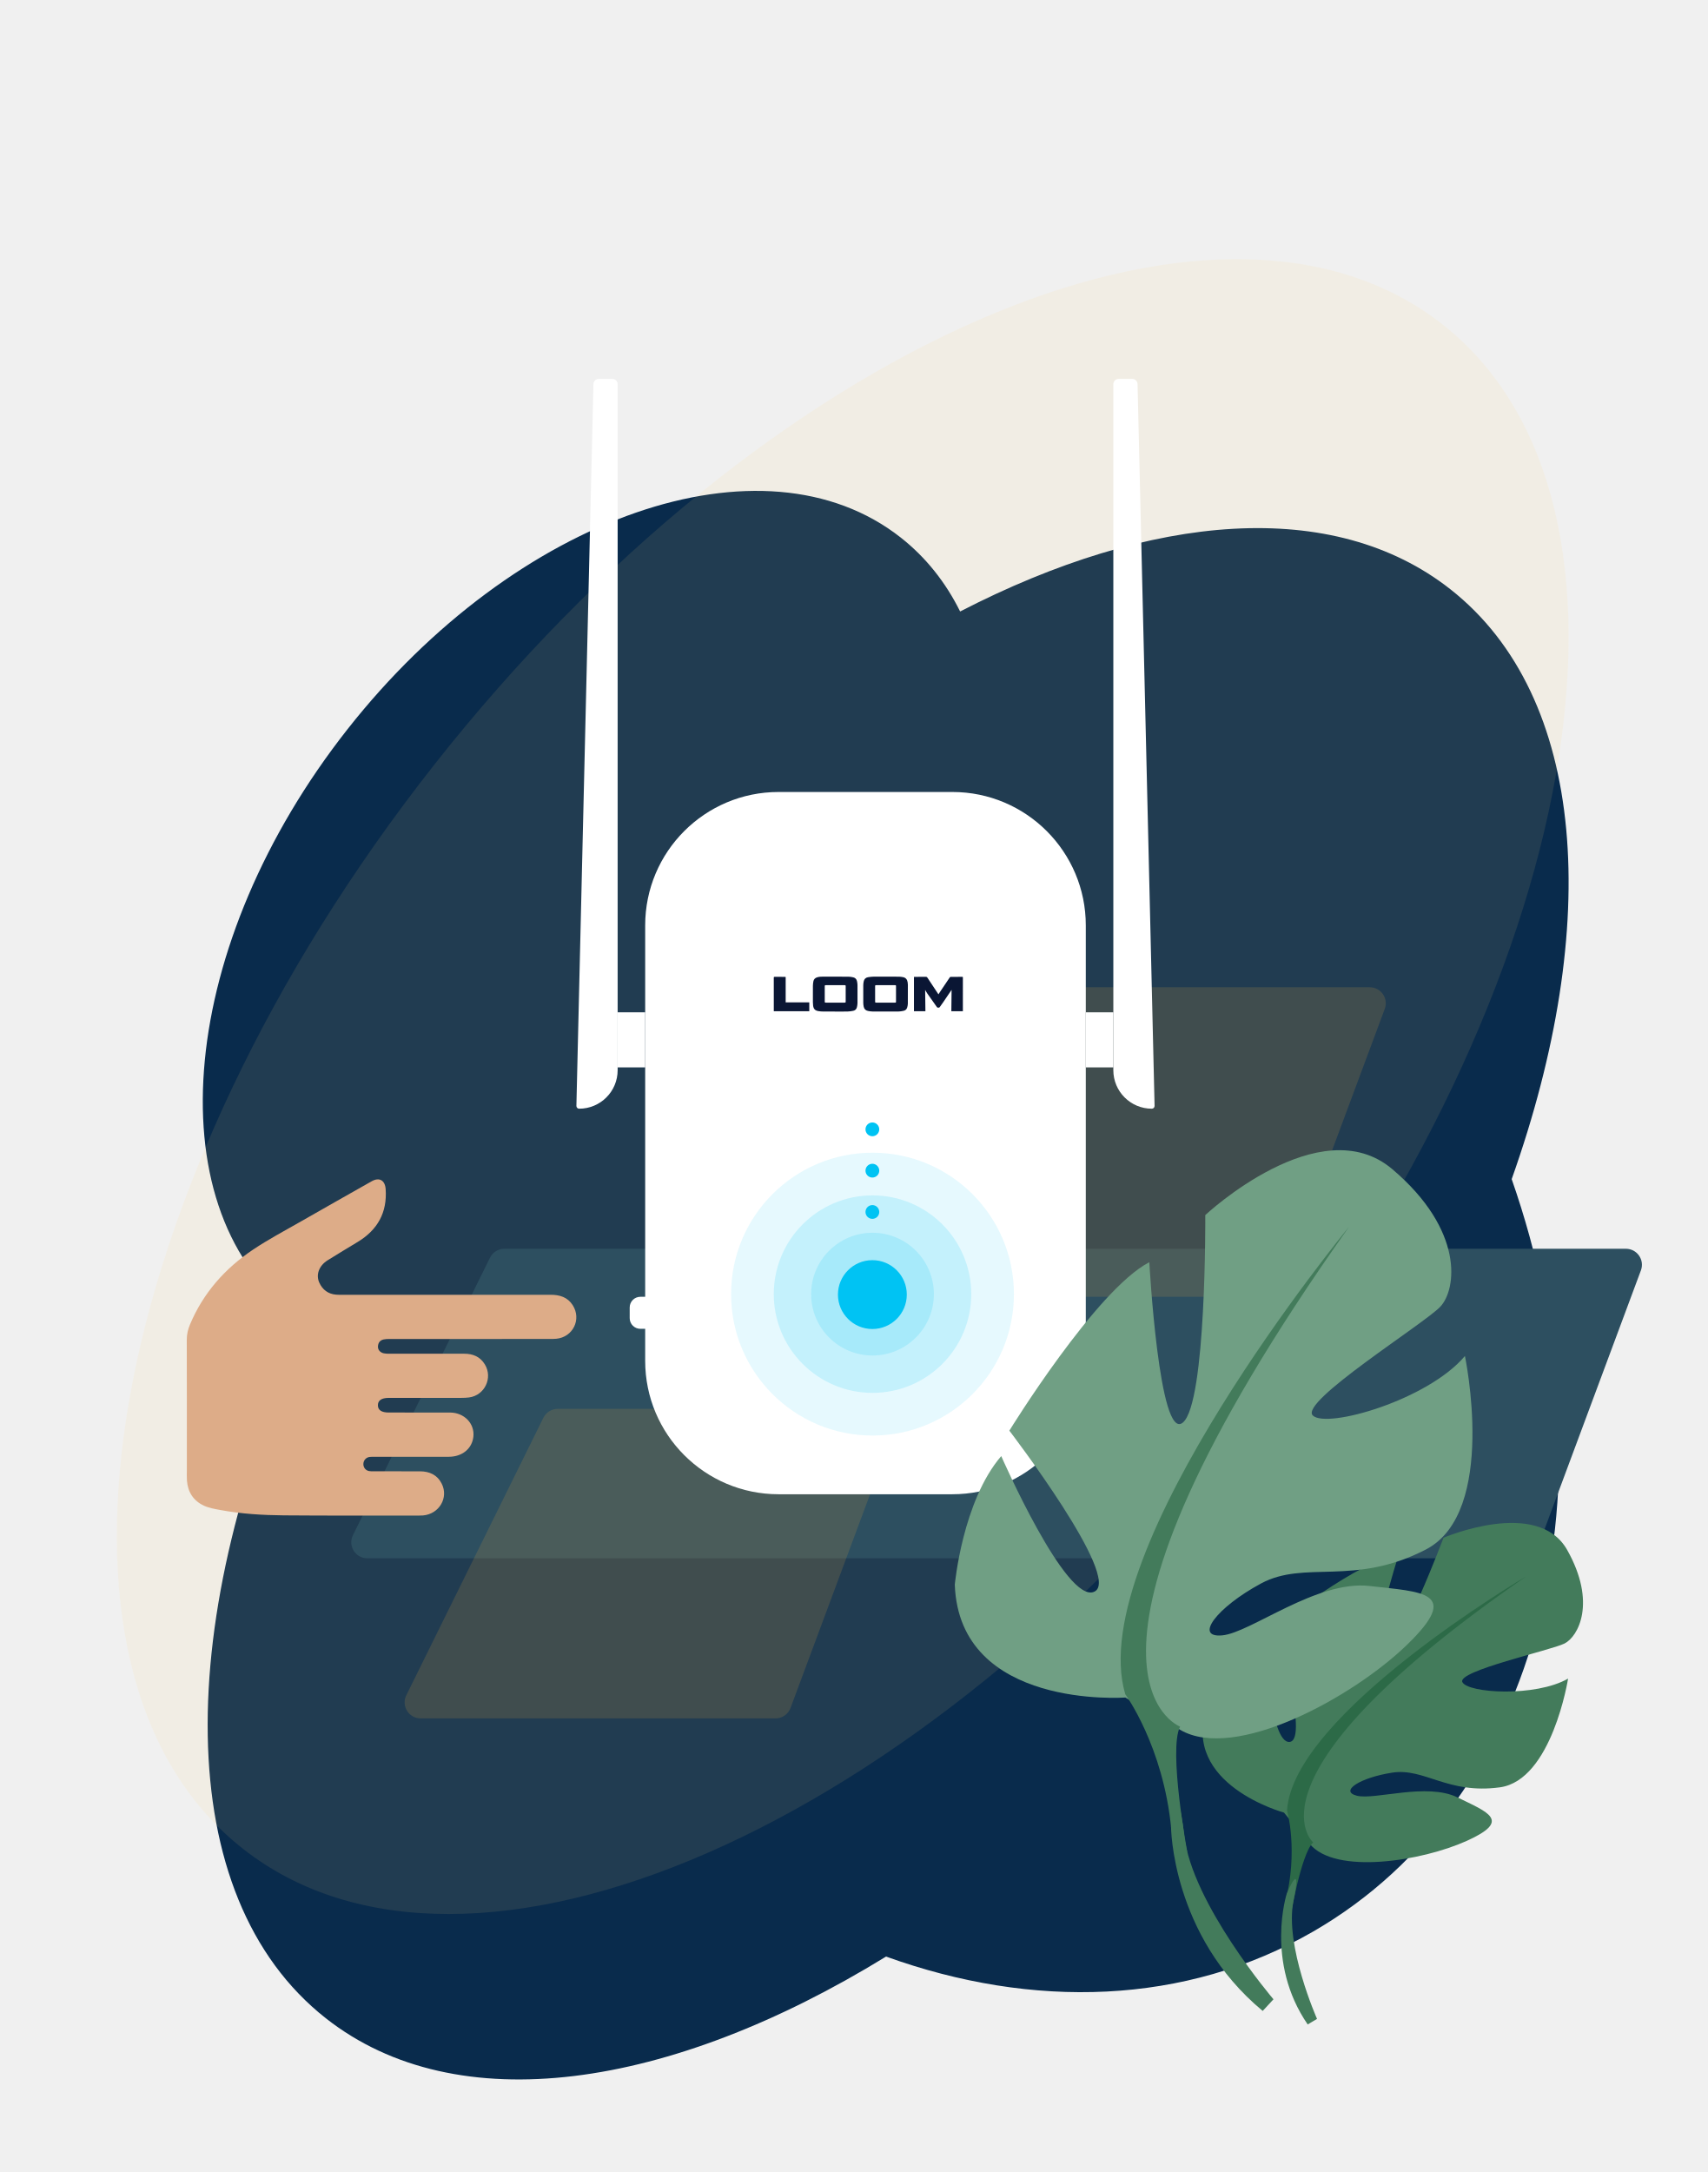
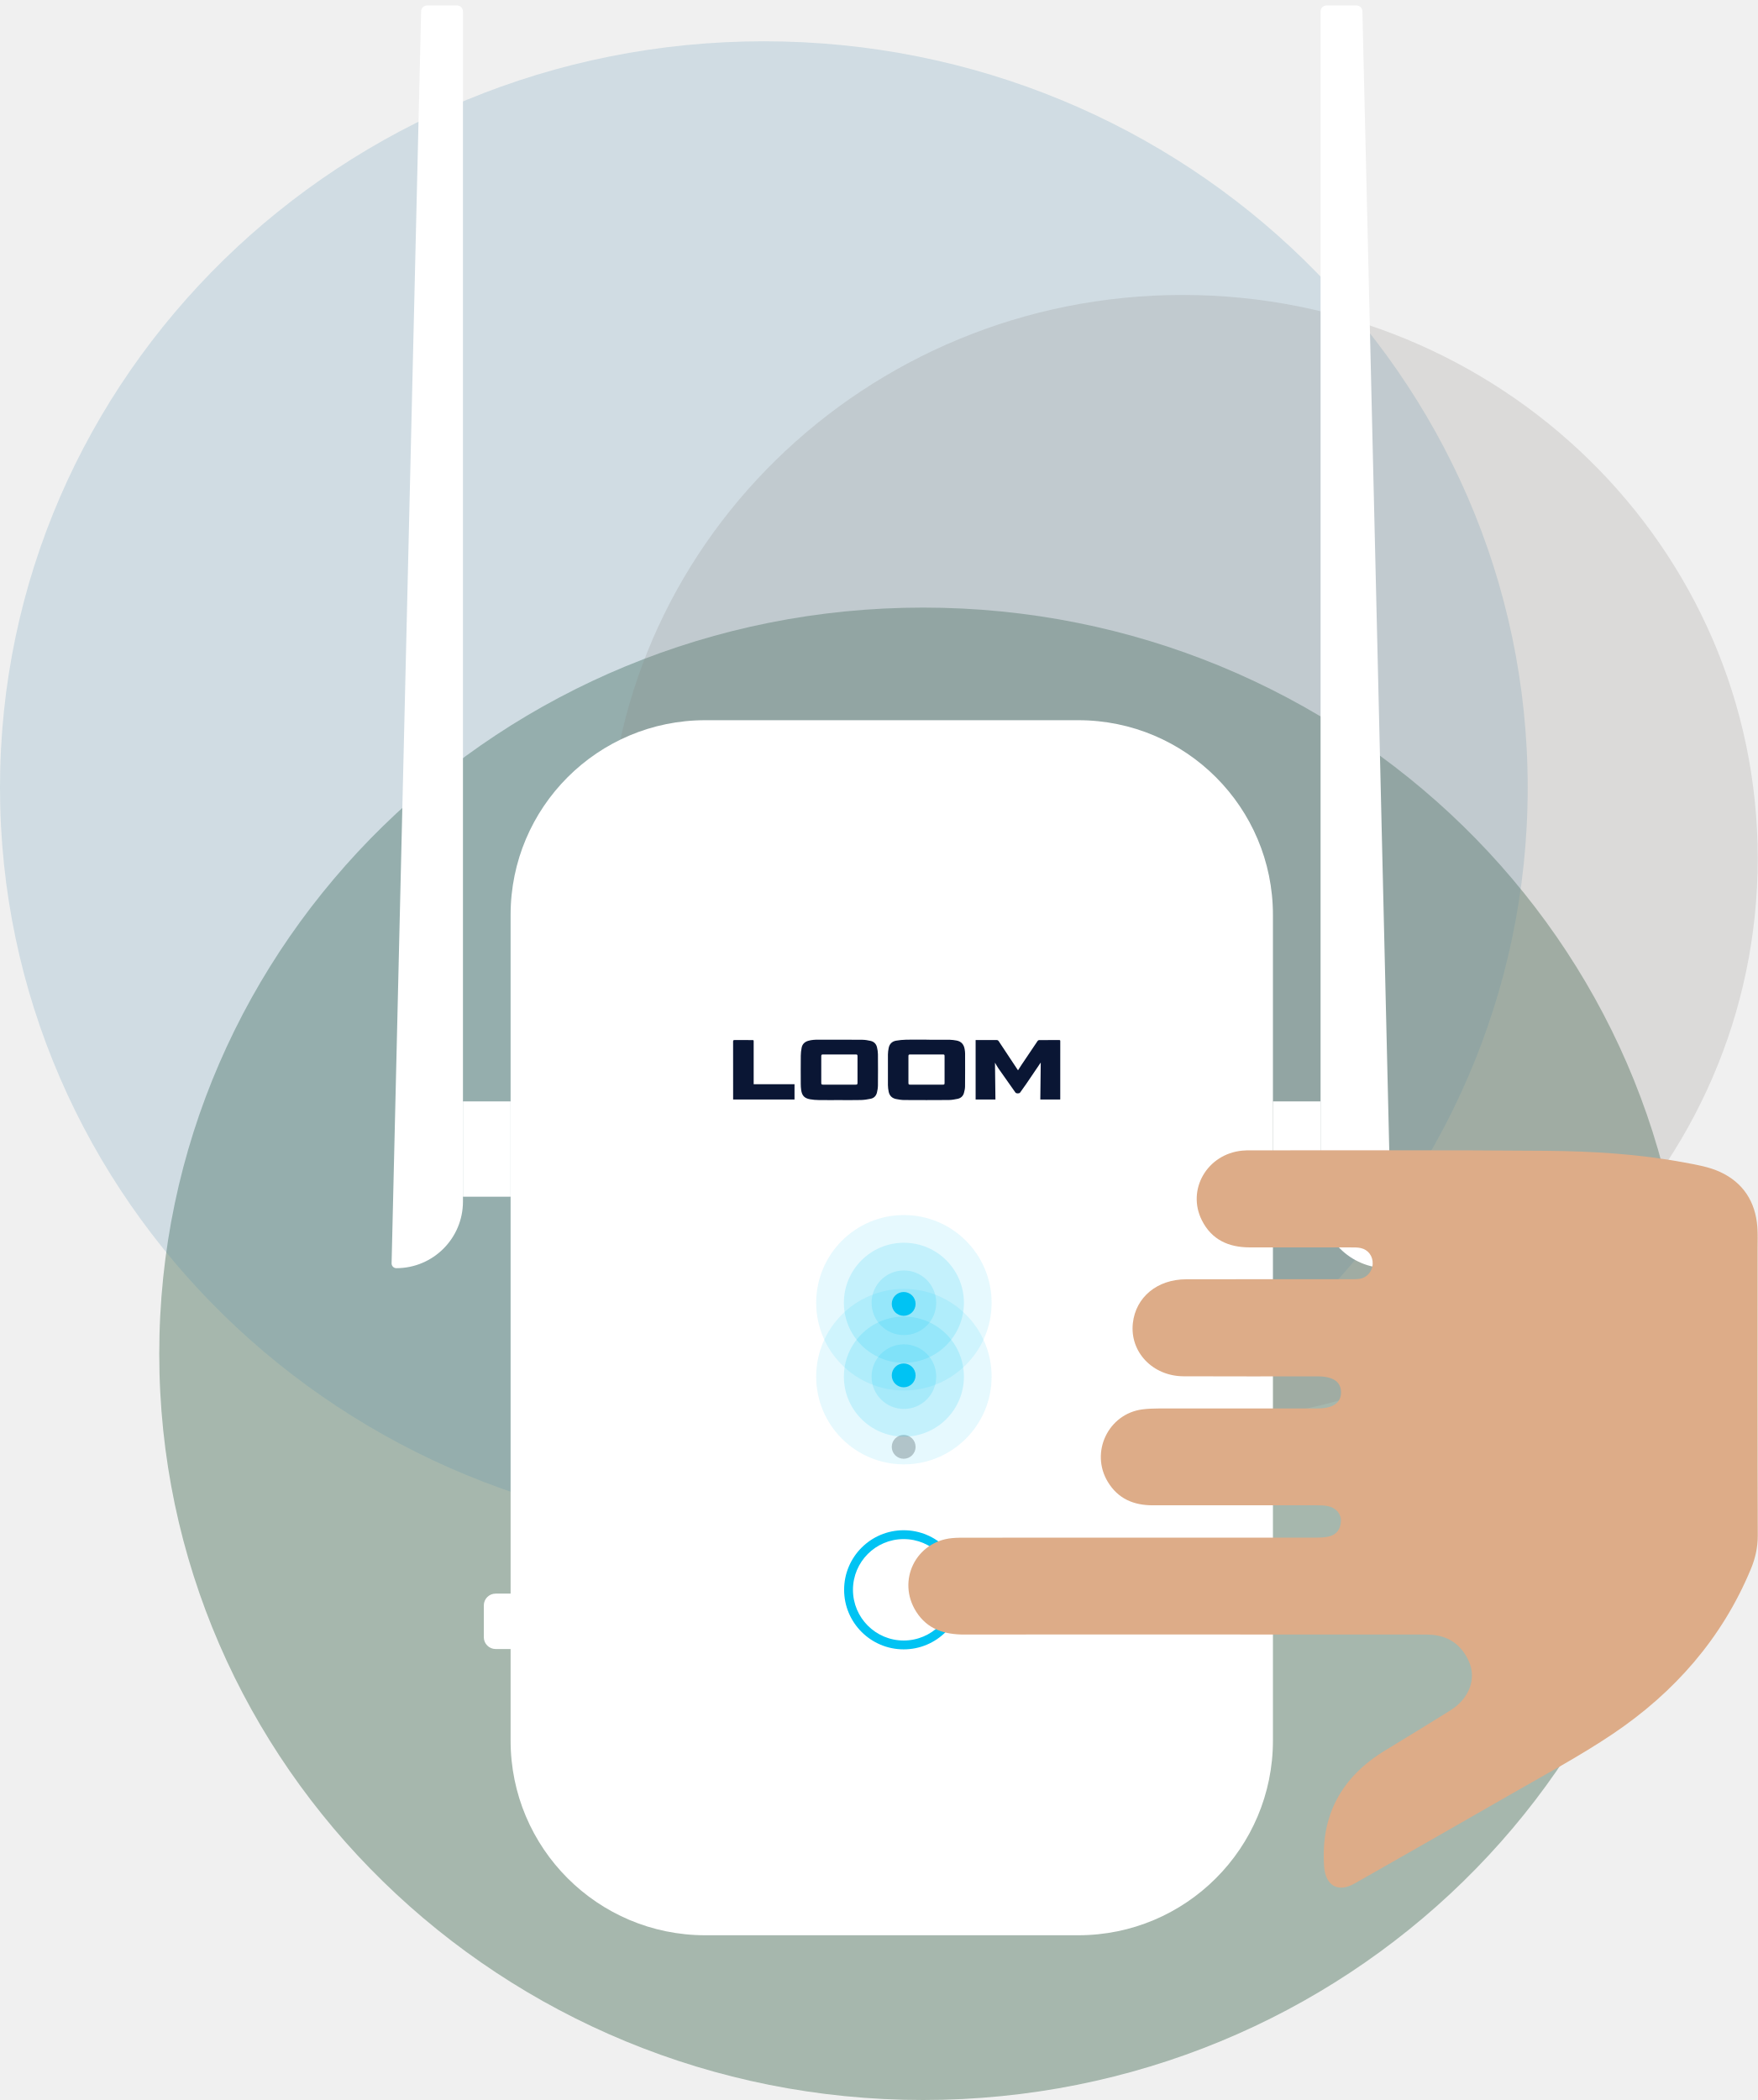
- <svg xmlns="http://www.w3.org/2000/svg" width="320" height="407" viewBox="0 0 320 407" fill="none">
-   <path fill-rule="evenodd" clip-rule="evenodd" d="M54.576 245.84C55.549 246.606 56.551 247.319 57.581 247.981C32.315 303.27 31.953 355.283 61.052 378.187C85.628 397.532 125.451 391.571 166.038 366.63C193.512 376.542 222.133 375.764 246.084 361.936C289.156 337.069 303.229 278.022 283.278 220.951C300.207 173.303 297.419 130.592 271.807 110.432C249.883 93.175 215.827 96.056 179.92 114.583C177.227 109.151 173.526 104.456 168.794 100.732C143.08 80.492 96.666 96.568 65.126 136.639C33.586 176.709 28.863 225.6 54.576 245.84Z" fill="#092B4C" />
-   <ellipse cx="157.919" cy="203.609" rx="97.449" ry="181.745" transform="rotate(38.207 157.919 203.609)" fill="#FFD779" fill-opacity="0.1" />
-   <path d="M91.823 235.671C92.328 234.648 93.371 234 94.512 234H304.682C306.774 234 308.223 236.086 307.494 238.047L288.137 290.047C287.7 291.221 286.579 292 285.326 292H68.828C66.604 292 65.153 289.665 66.138 287.671L91.823 235.671Z" fill="#2D4F60" />
-   <path opacity="0.2" d="M101.823 265.671C102.328 264.648 103.371 264 104.512 264H164.682C166.774 264 168.223 266.086 167.494 268.047L148.137 320.047C147.7 321.221 146.579 322 145.326 322H78.828C76.604 322 75.153 319.665 76.138 317.671L101.823 265.671Z" fill="#BC9343" />
-   <path opacity="0.2" d="M193.823 186.671C194.328 185.648 195.371 185 196.512 185H256.682C258.774 185 260.223 187.086 259.494 189.047L240.137 241.047C239.7 242.221 238.579 243 237.326 243H170.828C168.604 243 167.153 240.665 168.138 238.671L193.823 186.671Z" fill="#BC9343" />
-   <path d="M83.521 242.629C90.073 242.629 96.624 242.638 103.176 242.623C104.885 242.621 106.361 243.064 107.327 244.578C109.015 247.223 107.36 250.576 104.234 250.864C103.815 250.903 103.393 250.9 102.974 250.9C92.961 250.903 82.948 250.9 72.934 250.906C72.59 250.906 72.239 250.918 71.906 250.989C71.211 251.135 70.858 251.614 70.825 252.304C70.795 252.935 71.244 253.453 71.93 253.593C72.242 253.658 72.569 253.667 72.887 253.667C77.585 253.67 82.282 253.673 86.98 253.667C88.626 253.664 89.972 254.214 90.86 255.672C92.396 258.198 90.822 261.485 87.883 261.863C87.419 261.923 86.947 261.938 86.478 261.941C81.928 261.947 77.379 261.944 72.83 261.944C71.484 261.944 70.792 262.434 70.816 263.363C70.84 264.243 71.517 264.684 72.848 264.684C76.681 264.684 80.514 264.672 84.344 264.69C87.009 264.701 88.979 266.772 88.706 269.227C88.459 271.449 86.62 272.972 84.121 272.978C79.448 272.99 74.777 272.981 70.103 272.984C69.832 272.984 69.556 272.978 69.289 273.008C68.611 273.082 68.124 273.621 68.094 274.296C68.067 274.948 68.475 275.507 69.122 275.647C69.407 275.709 69.714 275.7 70.008 275.7C72.902 275.703 75.793 275.697 78.687 275.703C80.476 275.709 81.931 276.352 82.772 278.012C84.103 280.642 82.315 283.688 79.296 283.971C79.049 283.995 78.803 283.995 78.556 283.995C70.1 283.989 61.644 284.028 53.19 283.956C49.212 283.92 45.233 283.685 41.308 282.957C40.268 282.763 39.187 282.585 38.239 282.15C36.266 281.249 35.193 279.615 35.033 277.432C34.988 276.816 35.015 276.194 35.015 275.575C35.015 267.409 35.027 259.239 35 251.073C34.997 250.052 35.214 249.124 35.6 248.202C38.078 242.287 42.161 237.685 47.42 234.159C50.308 232.223 53.404 230.592 56.426 228.861C60.824 226.341 65.236 223.854 69.645 221.355C71.077 220.543 72.153 221.164 72.269 222.818C72.578 227.213 70.754 230.464 67.034 232.717C65.153 233.856 63.266 234.992 61.4 236.156C59.795 237.155 59.154 238.848 59.831 240.342C60.437 241.68 61.483 242.472 62.975 242.6C63.296 242.626 63.617 242.623 63.937 242.623C70.465 242.629 76.993 242.629 83.521 242.629Z" fill="#DDAC88" />
-   <rect x="120.901" y="148.407" width="82.568" height="131.593" rx="25" fill="white" />
-   <circle cx="163.475" cy="242.586" r="6.451" fill="#00C3F3" />
-   <circle cx="163.475" cy="227.105" r="1.29" fill="#00C3F3" />
-   <circle cx="163.475" cy="219.364" r="1.29" fill="#00C3F3" />
-   <circle cx="163.475" cy="211.623" r="1.29" fill="#00C3F3" />
-   <path d="M111.202 71.976C111.215 71.433 111.659 71 112.202 71H114.741C115.293 71 115.741 71.448 115.741 72V200.54C115.741 204.524 112.511 207.753 108.528 207.753C108.238 207.753 108.006 207.515 108.012 207.226L111.202 71.976Z" fill="white" />
-   <path d="M213.168 71.976C213.155 71.433 212.711 71 212.168 71H209.63C209.077 71 208.63 71.448 208.63 72V200.54C208.63 204.524 211.859 207.753 215.843 207.753C216.132 207.753 216.365 207.515 216.358 207.226L213.168 71.976Z" fill="white" />
-   <rect x="115.741" y="189.691" width="5.16" height="10.321" fill="white" />
-   <rect width="5.16" height="10.321" transform="matrix(-1 0 0 1 208.63 189.691)" fill="white" />
-   <path d="M173.365 185.496C173.381 186.821 173.397 188.147 173.414 189.485C172.686 189.485 171.982 189.485 171.268 189.485C171.268 187.346 171.268 185.208 171.268 183.048C171.323 183.048 171.376 183.048 171.428 183.048C172.127 183.048 172.825 183.051 173.523 183.044C173.644 183.043 173.712 183.083 173.776 183.181C174.45 184.204 175.129 185.224 175.805 186.244C175.82 186.267 175.836 186.289 175.86 186.323C175.991 186.118 176.116 185.918 176.247 185.723C176.824 184.86 177.403 183.997 177.986 183.138C178.017 183.092 178.093 183.051 178.148 183.05C178.869 183.044 179.59 183.047 180.311 183.045C180.392 183.045 180.436 183.057 180.436 183.156C180.434 185.241 180.435 187.326 180.434 189.411C180.434 189.433 180.43 189.455 180.426 189.486C179.716 189.486 179.011 189.486 178.274 189.486C178.29 188.152 178.305 186.821 178.321 185.494C178.316 185.5 178.293 185.522 178.276 185.547C177.768 186.297 177.262 187.049 176.751 187.797C176.535 188.112 176.31 188.422 176.087 188.733C175.999 188.855 175.668 188.856 175.582 188.734C174.966 187.864 174.35 186.995 173.74 186.121C173.601 185.921 173.488 185.702 173.365 185.496Z" fill="#0A1634" />
-   <path d="M165.949 183.011C166.784 183.011 167.619 183.005 168.454 183.015C168.703 183.018 168.954 183.054 169.2 183.099C169.726 183.193 169.999 183.535 170.081 184.045C170.106 184.197 170.127 184.352 170.128 184.506C170.131 185.699 170.135 186.891 170.123 188.083C170.121 188.311 170.065 188.543 170.007 188.765C169.914 189.118 169.669 189.341 169.317 189.414C169.002 189.48 168.679 189.538 168.359 189.541C166.753 189.554 165.146 189.552 163.541 189.542C163.247 189.541 162.95 189.493 162.66 189.437C162.219 189.352 161.937 189.079 161.85 188.635C161.804 188.404 161.771 188.168 161.769 187.933C161.761 186.827 161.761 185.721 161.769 184.615C161.771 184.38 161.805 184.144 161.85 183.913C161.935 183.474 162.211 183.194 162.647 183.116C163.012 183.05 163.388 183.017 163.76 183.009C164.489 182.993 165.22 183.004 165.95 183.004C165.949 183.007 165.949 183.009 165.949 183.011ZM165.95 184.607C165.366 184.607 164.782 184.606 164.198 184.607C164.018 184.607 163.99 184.635 163.99 184.812C163.99 185.763 163.99 186.714 163.99 187.666C163.99 187.854 164.014 187.878 164.204 187.878C165.367 187.878 166.531 187.878 167.694 187.878C167.885 187.878 167.905 187.857 167.905 187.665C167.905 186.714 167.905 185.763 167.905 184.812C167.905 184.627 167.886 184.607 167.702 184.607C167.118 184.606 166.534 184.607 165.95 184.607Z" fill="#0A1634" />
-   <path d="M156.509 189.548C155.761 189.548 155.012 189.556 154.265 189.544C153.952 189.54 153.634 189.518 153.327 189.461C152.718 189.347 152.456 189.059 152.372 188.447C152.343 188.236 152.331 188.021 152.33 187.808C152.325 186.784 152.321 185.76 152.332 184.736C152.335 184.447 152.37 184.155 152.425 183.871C152.501 183.485 152.754 183.246 153.131 183.132C153.504 183.02 153.886 183.006 154.269 183.006C155.848 183.005 157.426 183.003 159.005 183.017C159.302 183.02 159.604 183.073 159.895 183.139C160.263 183.222 160.502 183.471 160.587 183.837C160.644 184.079 160.685 184.331 160.687 184.578C160.698 185.711 160.698 186.844 160.687 187.978C160.684 188.229 160.64 188.485 160.581 188.731C160.498 189.08 160.27 189.328 159.915 189.403C159.565 189.477 159.206 189.532 158.849 189.542C158.07 189.561 157.29 189.548 156.509 189.548C156.509 189.548 156.509 189.548 156.509 189.548ZM156.524 184.607C155.94 184.607 155.356 184.606 154.772 184.607C154.576 184.607 154.55 184.633 154.55 184.826C154.549 185.767 154.549 186.709 154.55 187.651C154.55 187.857 154.57 187.877 154.777 187.877C155.936 187.878 157.095 187.878 158.253 187.877C158.448 187.877 158.475 187.851 158.475 187.658C158.476 186.711 158.475 185.765 158.475 184.819C158.475 184.633 158.449 184.607 158.262 184.607C157.683 184.607 157.103 184.607 156.524 184.607Z" fill="#0A1634" />
-   <path d="M145.003 189.486C145.003 189.424 145.003 189.375 145.003 189.325C145.003 187.29 145.004 185.255 145 183.22C144.999 183.084 145.03 183.042 145.172 183.044C145.797 183.052 146.423 183.047 147.048 183.048C147.228 183.048 147.229 183.048 147.229 183.223C147.229 184.694 147.229 186.164 147.229 187.635C147.229 187.693 147.229 187.752 147.229 187.827C148.709 187.827 150.176 187.827 151.653 187.827C151.653 188.388 151.653 188.932 151.653 189.486C149.443 189.486 147.232 189.486 145.003 189.486Z" fill="#0A1634" />
-   <path d="M118 245C118 243.895 118.895 243 120 243H125V249H120C118.895 249 118 248.105 118 247V245Z" fill="white" />
-   <circle opacity="0.1" cx="163.5" cy="242.5" r="26.5" fill="#00C3F3" />
-   <circle opacity="0.15" cx="163.5" cy="242.5" r="18.5" fill="#00C3F3" />
-   <circle opacity="0.15" cx="163.5" cy="242.5" r="11.5" fill="#00C3F3" />
-   <path fill-rule="evenodd" clip-rule="evenodd" d="M240.607 339.655C240.607 339.655 221.265 334.392 226.146 320.028C226.146 320.028 230.624 310.863 236.965 307.305C236.965 307.305 237.924 326.814 241.672 326.408C245.421 326.005 238.98 304.748 238.98 304.748C238.98 304.748 254.902 292.232 262.12 291.256C262.12 291.256 255.462 312.068 258.994 310.783C262.527 309.501 270.497 288.153 270.497 288.153C270.497 288.153 288.12 280.583 293.676 290.438C299.232 300.293 295.753 306.671 293.184 307.966C290.616 309.257 273.039 313.101 274.032 315.193C275.03 317.281 287.732 318.051 293.845 314.544C293.845 314.544 290.837 333.583 281.062 334.919C271.288 336.258 266.921 331.232 260.894 332.166C254.869 333.098 250.927 335.64 254.263 336.491C257.601 337.34 267.357 333.988 273.104 336.8C278.85 339.612 283.315 341.129 274.871 344.945C266.43 348.759 250.226 351.355 245.419 345.505L240.607 339.655Z" fill="#437B5B" />
-   <path fill-rule="evenodd" clip-rule="evenodd" d="M286.026 295.369C286.026 295.369 242.274 321.104 241.181 339.257C241.181 339.257 243.357 346.789 240.824 356.542L241.684 359.885C241.684 359.885 243.753 347.405 246.078 345.241C246.078 345.241 231.63 332.893 286.026 295.369Z" fill="#2C6A47" />
-   <path fill-rule="evenodd" clip-rule="evenodd" d="M241.147 354.764C241.147 354.764 236.98 367.605 245.053 379.353L246.8 378.308C246.8 378.308 240.688 364.546 242.389 356.214C244.087 347.883 241.147 354.764 241.147 354.764Z" fill="#437B5B" />
-   <path fill-rule="evenodd" clip-rule="evenodd" d="M210.881 318.088C210.881 318.088 179.778 320.381 178.92 296.948C178.92 296.948 180.36 281.297 187.624 272.847C187.624 272.847 199.846 300.768 205.083 298.248C210.323 295.724 189.144 268.083 189.144 268.083C189.144 268.083 205.401 241.66 215.375 236.518C215.375 236.518 217.22 270.26 221.653 266.571C226.089 262.882 225.859 227.686 225.859 227.686C225.859 227.686 247.336 207.589 260.9 219.077C274.462 230.568 272.929 241.65 269.903 244.854C266.879 248.06 243.4 262.712 246.011 265.243C248.621 267.772 267.553 262.354 274.514 254.098C274.514 254.098 280.693 283.372 267.194 290.355C253.692 297.337 244.546 292.27 236.285 296.732C228.022 301.191 223.684 306.923 229.02 306.444C234.354 305.967 246.711 296.052 256.642 297.189C266.572 298.326 273.919 298.239 263.735 308.143C253.548 318.046 231.384 330.171 221.134 324.131L210.881 318.088Z" fill="#709F84" />
-   <path fill-rule="evenodd" clip-rule="evenodd" d="M252.792 229.89C252.792 229.89 202.863 290.595 210.87 317.482C210.87 317.482 218.005 327.228 219.482 342.713L222.496 347.098C222.496 347.098 218.91 327.91 221.139 323.533C221.139 323.533 193.64 313.369 252.792 229.89Z" fill="#437B5B" />
-   <path fill-rule="evenodd" clip-rule="evenodd" d="M219.44 342.275C219.44 342.275 219.495 362.63 236.621 376.818L238.638 374.637C238.638 374.637 223.386 356.769 221.908 343.939C220.429 331.11 219.44 342.275 219.44 342.275Z" fill="#437B5B" />
+ <svg xmlns="http://www.w3.org/2000/svg" width="298" height="356" viewBox="0 0 298 356" fill="none">
+   <ellipse opacity="0.4" cx="156.5" cy="229.5" rx="129.5" ry="126.5" fill="#366248" />
+   <ellipse opacity="0.2" cx="129.5" cy="133.5" rx="129.5" ry="126.5" fill="#4E8DAE" />
+   <ellipse opacity="0.2" cx="200.5" cy="145.5" rx="97.5" ry="95.5" fill="#87827F" />
+   <rect x="86.565" y="122.093" width="129.242" height="205.979" rx="33" fill="white" />
+   <path d="M163.302 269.509C163.302 275.085 158.781 279.606 153.205 279.606C147.628 279.606 143.108 275.085 143.108 269.509C143.108 263.932 147.628 259.412 153.205 259.412C158.781 259.412 163.302 263.932 163.302 269.509Z" fill="white" />
+   <path fill-rule="evenodd" clip-rule="evenodd" d="M153.205 278.106C157.953 278.106 161.802 274.257 161.802 269.509C161.802 264.761 157.953 260.912 153.205 260.912C148.457 260.912 144.608 264.761 144.608 269.509C144.608 274.257 148.457 278.106 153.205 278.106ZM153.205 279.606C158.781 279.606 163.302 275.085 163.302 269.509C163.302 263.932 158.781 259.412 153.205 259.412C147.628 259.412 143.108 263.932 143.108 269.509C143.108 275.085 147.628 279.606 153.205 279.606Z" fill="#00C3F3" />
+   <circle cx="153.205" cy="245.276" r="2.019" fill="#C4C4C4" />
+   <circle cx="153.205" cy="233.16" r="2.019" fill="#00C3F3" />
+   <circle cx="153.205" cy="221.043" r="2.019" fill="#00C3F3" />
+   <path d="M71.396 1.905C71.409 1.362 71.853 0.929 72.396 0.929H77.487C78.039 0.929 78.487 1.376 78.487 1.929V203.694C78.487 209.93 73.432 214.985 67.196 214.985C66.743 214.985 66.379 214.612 66.39 214.159L71.396 1.905Z" fill="white" />
+   <path d="M230.975 1.905C230.962 1.362 230.518 0.929 229.975 0.929H224.884C224.331 0.929 223.884 1.376 223.884 1.929V203.694C223.884 209.93 228.939 214.985 235.174 214.985C235.627 214.985 235.991 214.612 235.981 214.16L230.975 1.905Z" fill="white" />
+   <rect x="78.487" y="186.714" width="8.078" height="16.155" fill="white" />
+   <rect width="8.078" height="16.155" transform="matrix(-1 0 0 1 223.884 186.714)" fill="white" />
+   <path d="M168.685 180.146C168.71 182.221 168.735 184.297 168.761 186.391C167.623 186.391 166.52 186.391 165.403 186.391C165.403 183.042 165.403 179.696 165.403 176.314C165.489 176.314 165.571 176.314 165.654 176.314C166.747 176.314 167.84 176.319 168.933 176.309C169.122 176.307 169.228 176.37 169.328 176.523C170.383 178.124 171.445 179.721 172.505 181.318C172.528 181.353 172.553 181.388 172.59 181.441C172.796 181.12 172.99 180.808 173.195 180.501C174.1 179.151 175.005 177.801 175.918 176.456C175.966 176.383 176.085 176.319 176.171 176.318C177.3 176.309 178.429 176.313 179.558 176.311C179.684 176.311 179.753 176.329 179.753 176.483C179.75 179.747 179.751 183.011 179.75 186.275C179.75 186.309 179.743 186.344 179.738 186.392C178.626 186.392 177.523 186.392 176.369 186.392C176.394 184.304 176.418 182.22 176.443 180.143C176.434 180.153 176.399 180.187 176.371 180.227C175.576 181.4 174.784 182.577 173.985 183.748C173.648 184.242 173.295 184.727 172.946 185.213C172.809 185.404 172.29 185.406 172.155 185.215C171.191 183.853 170.226 182.493 169.272 181.124C169.054 180.812 168.877 180.469 168.685 180.146Z" fill="#0A1634" />
+   <path d="M157.077 176.257C158.384 176.257 159.691 176.247 160.998 176.263C161.387 176.269 161.78 176.324 162.165 176.394C162.988 176.542 163.416 177.078 163.545 177.875C163.584 178.114 163.617 178.356 163.618 178.597C163.623 180.464 163.629 182.33 163.61 184.196C163.607 184.553 163.52 184.915 163.428 185.264C163.282 185.815 162.9 186.164 162.349 186.279C161.856 186.382 161.35 186.474 160.849 186.478C158.335 186.498 155.82 186.496 153.307 186.48C152.847 186.478 152.383 186.403 151.929 186.315C151.238 186.182 150.797 185.755 150.66 185.06C150.589 184.699 150.537 184.328 150.534 183.961C150.521 182.23 150.521 180.499 150.534 178.768C150.537 178.4 150.59 178.03 150.66 177.669C150.794 176.982 151.226 176.544 151.908 176.421C152.48 176.318 153.067 176.266 153.65 176.253C154.792 176.228 155.935 176.245 157.078 176.245C157.077 176.251 157.077 176.254 157.077 176.257ZM157.078 178.755C156.164 178.755 155.25 178.754 154.336 178.756C154.054 178.756 154.011 178.798 154.011 179.076C154.01 180.565 154.01 182.053 154.011 183.543C154.011 183.838 154.048 183.875 154.346 183.875C156.166 183.875 157.987 183.875 159.808 183.875C160.107 183.875 160.138 183.843 160.138 183.542C160.139 182.053 160.139 180.565 160.138 179.076C160.138 178.786 160.109 178.756 159.82 178.756C158.906 178.754 157.993 178.755 157.078 178.755Z" fill="#0A1634" />
+   <path d="M142.301 186.49C141.13 186.49 139.958 186.502 138.788 186.484C138.298 186.476 137.801 186.442 137.32 186.352C136.366 186.175 135.957 185.724 135.825 184.766C135.78 184.436 135.76 184.1 135.759 183.766C135.752 182.163 135.745 180.56 135.762 178.957C135.767 178.505 135.821 178.048 135.908 177.604C136.026 176.999 136.423 176.625 137.014 176.446C137.596 176.27 138.195 176.249 138.795 176.249C141.265 176.248 143.736 176.245 146.207 176.267C146.673 176.271 147.145 176.354 147.6 176.457C148.177 176.587 148.552 176.976 148.684 177.55C148.773 177.929 148.837 178.322 148.841 178.709C148.857 180.483 148.857 182.257 148.84 184.031C148.836 184.425 148.767 184.825 148.675 185.21C148.544 185.757 148.188 186.145 147.633 186.261C147.085 186.377 146.522 186.465 145.963 186.479C144.744 186.51 143.523 186.489 142.301 186.49C142.301 186.489 142.301 186.489 142.301 186.49ZM142.324 178.755C141.41 178.755 140.496 178.754 139.582 178.755C139.274 178.755 139.234 178.796 139.234 179.097C139.233 180.571 139.233 182.046 139.234 183.52C139.234 183.842 139.265 183.873 139.59 183.874C141.404 183.875 143.217 183.875 145.031 183.874C145.336 183.874 145.377 183.833 145.378 183.531C145.379 182.049 145.378 180.568 145.378 179.087C145.378 178.796 145.338 178.755 145.045 178.755C144.138 178.755 143.231 178.755 142.324 178.755Z" fill="#0A1634" />
+   <path d="M124.291 186.393C124.291 186.296 124.291 186.219 124.291 186.141C124.291 182.956 124.293 179.77 124.286 176.585C124.285 176.373 124.333 176.307 124.555 176.31C125.534 176.323 126.513 176.315 127.491 176.316C127.773 176.316 127.774 176.316 127.774 176.591C127.774 178.893 127.774 181.194 127.774 183.496C127.774 183.587 127.774 183.679 127.774 183.796C130.092 183.796 132.388 183.796 134.699 183.796C134.699 184.675 134.699 185.526 134.699 186.394C131.24 186.393 127.78 186.393 124.291 186.393Z" fill="#0A1634" />
+   <path d="M82.023 272.156C82.023 271.052 82.919 270.156 84.023 270.156H92.98V279.548H84.023C82.919 279.548 82.023 278.652 82.023 277.548V272.156Z" fill="white" />
+   <circle opacity="0.1" cx="153.243" cy="220.85" r="14.87" fill="#00C3F3" />
+   <circle opacity="0.1" cx="153.243" cy="233.372" r="14.87" fill="#00C3F3" />
+   <circle opacity="0.15" cx="153.243" cy="220.85" r="10.174" fill="#00C3F3" />
+   <circle opacity="0.15" cx="153.243" cy="233.372" r="10.174" fill="#00C3F3" />
+   <circle opacity="0.15" cx="153.243" cy="220.85" r="5.478" fill="#00C3F3" />
+   <circle opacity="0.15" cx="153.243" cy="233.372" r="5.478" fill="#00C3F3" />
+   <path d="M202.287 277.084C189.363 277.084 176.439 277.067 163.515 277.096C160.145 277.102 157.232 276.223 155.327 273.218C151.998 267.97 155.263 261.318 161.429 260.745C162.255 260.668 163.088 260.674 163.914 260.674C183.666 260.668 203.418 260.674 223.17 260.663C223.85 260.663 224.542 260.639 225.198 260.497C226.57 260.208 227.267 259.258 227.332 257.888C227.39 256.637 226.505 255.61 225.151 255.332C224.536 255.202 223.891 255.185 223.264 255.185C213.998 255.179 204.731 255.173 195.465 255.185C192.218 255.191 189.562 254.098 187.81 251.206C184.78 246.194 187.886 239.672 193.683 238.922C194.597 238.804 195.529 238.775 196.455 238.769C205.429 238.757 214.402 238.763 223.376 238.763C226.031 238.763 227.396 237.789 227.349 235.947C227.303 234.2 225.966 233.326 223.34 233.326C215.779 233.326 208.219 233.35 200.664 233.314C195.406 233.291 191.52 229.182 192.059 224.312C192.546 219.903 196.174 216.881 201.103 216.869C210.323 216.845 219.536 216.863 228.756 216.857C229.289 216.857 229.835 216.869 230.362 216.81C231.698 216.662 232.66 215.594 232.718 214.254C232.771 212.961 231.968 211.851 230.69 211.574C230.128 211.45 229.524 211.468 228.944 211.468C223.235 211.462 217.532 211.474 211.823 211.462C208.295 211.45 205.423 210.175 203.764 206.881C201.138 201.663 204.667 195.618 210.622 195.058C211.108 195.01 211.595 195.01 212.081 195.01C228.762 195.022 245.443 194.945 262.118 195.087C269.966 195.158 277.814 195.624 285.557 197.07C287.608 197.454 289.742 197.808 291.611 198.67C295.503 200.459 297.619 203.699 297.935 208.032C298.023 209.254 297.971 210.488 297.971 211.716C297.971 227.919 297.947 244.128 298 260.332C298.006 262.357 297.578 264.198 296.816 266.028C291.928 277.763 283.875 286.895 273.5 293.89C267.803 297.733 261.696 300.968 255.735 304.403C247.061 309.403 238.357 314.338 229.659 319.296C226.834 320.908 224.712 319.674 224.483 316.392C223.874 307.673 227.473 301.221 234.811 296.753C238.521 294.492 242.243 292.237 245.923 289.929C249.089 287.946 250.355 284.587 249.018 281.624C247.822 278.967 245.759 277.397 242.817 277.143C242.184 277.09 241.551 277.096 240.918 277.096C228.041 277.084 215.164 277.084 202.287 277.084Z" fill="#DDAC88" />
</svg>
